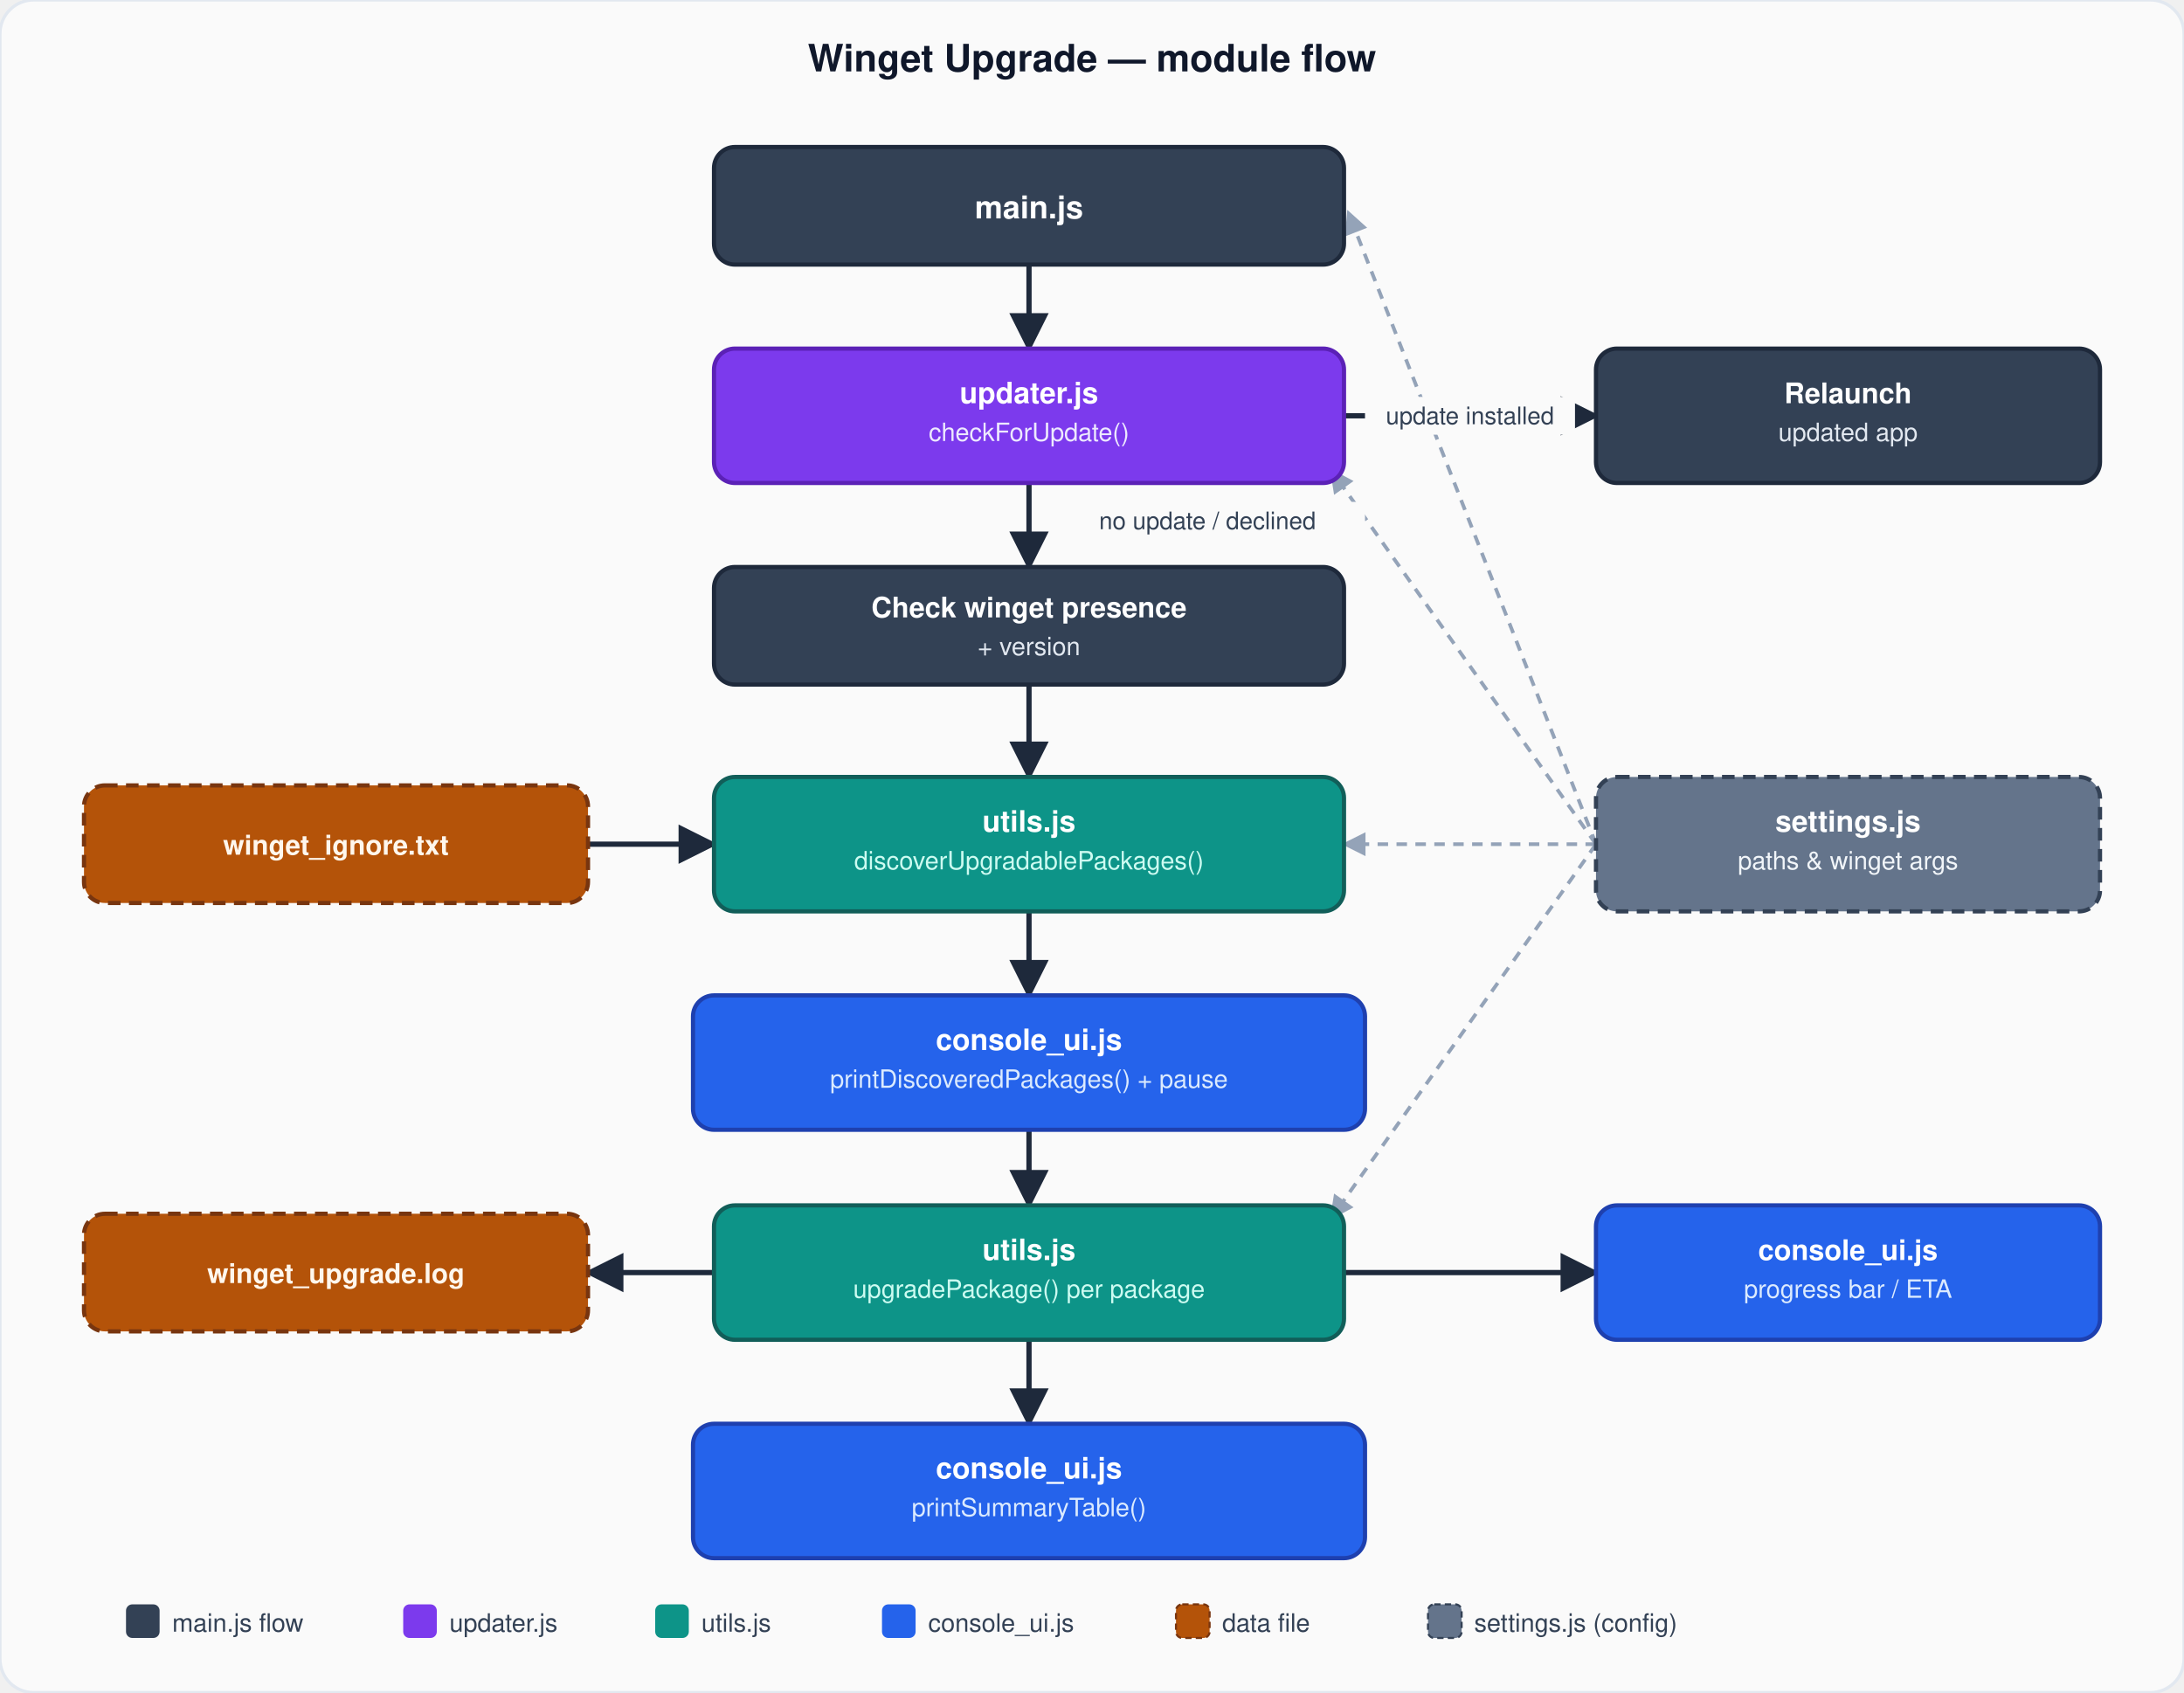
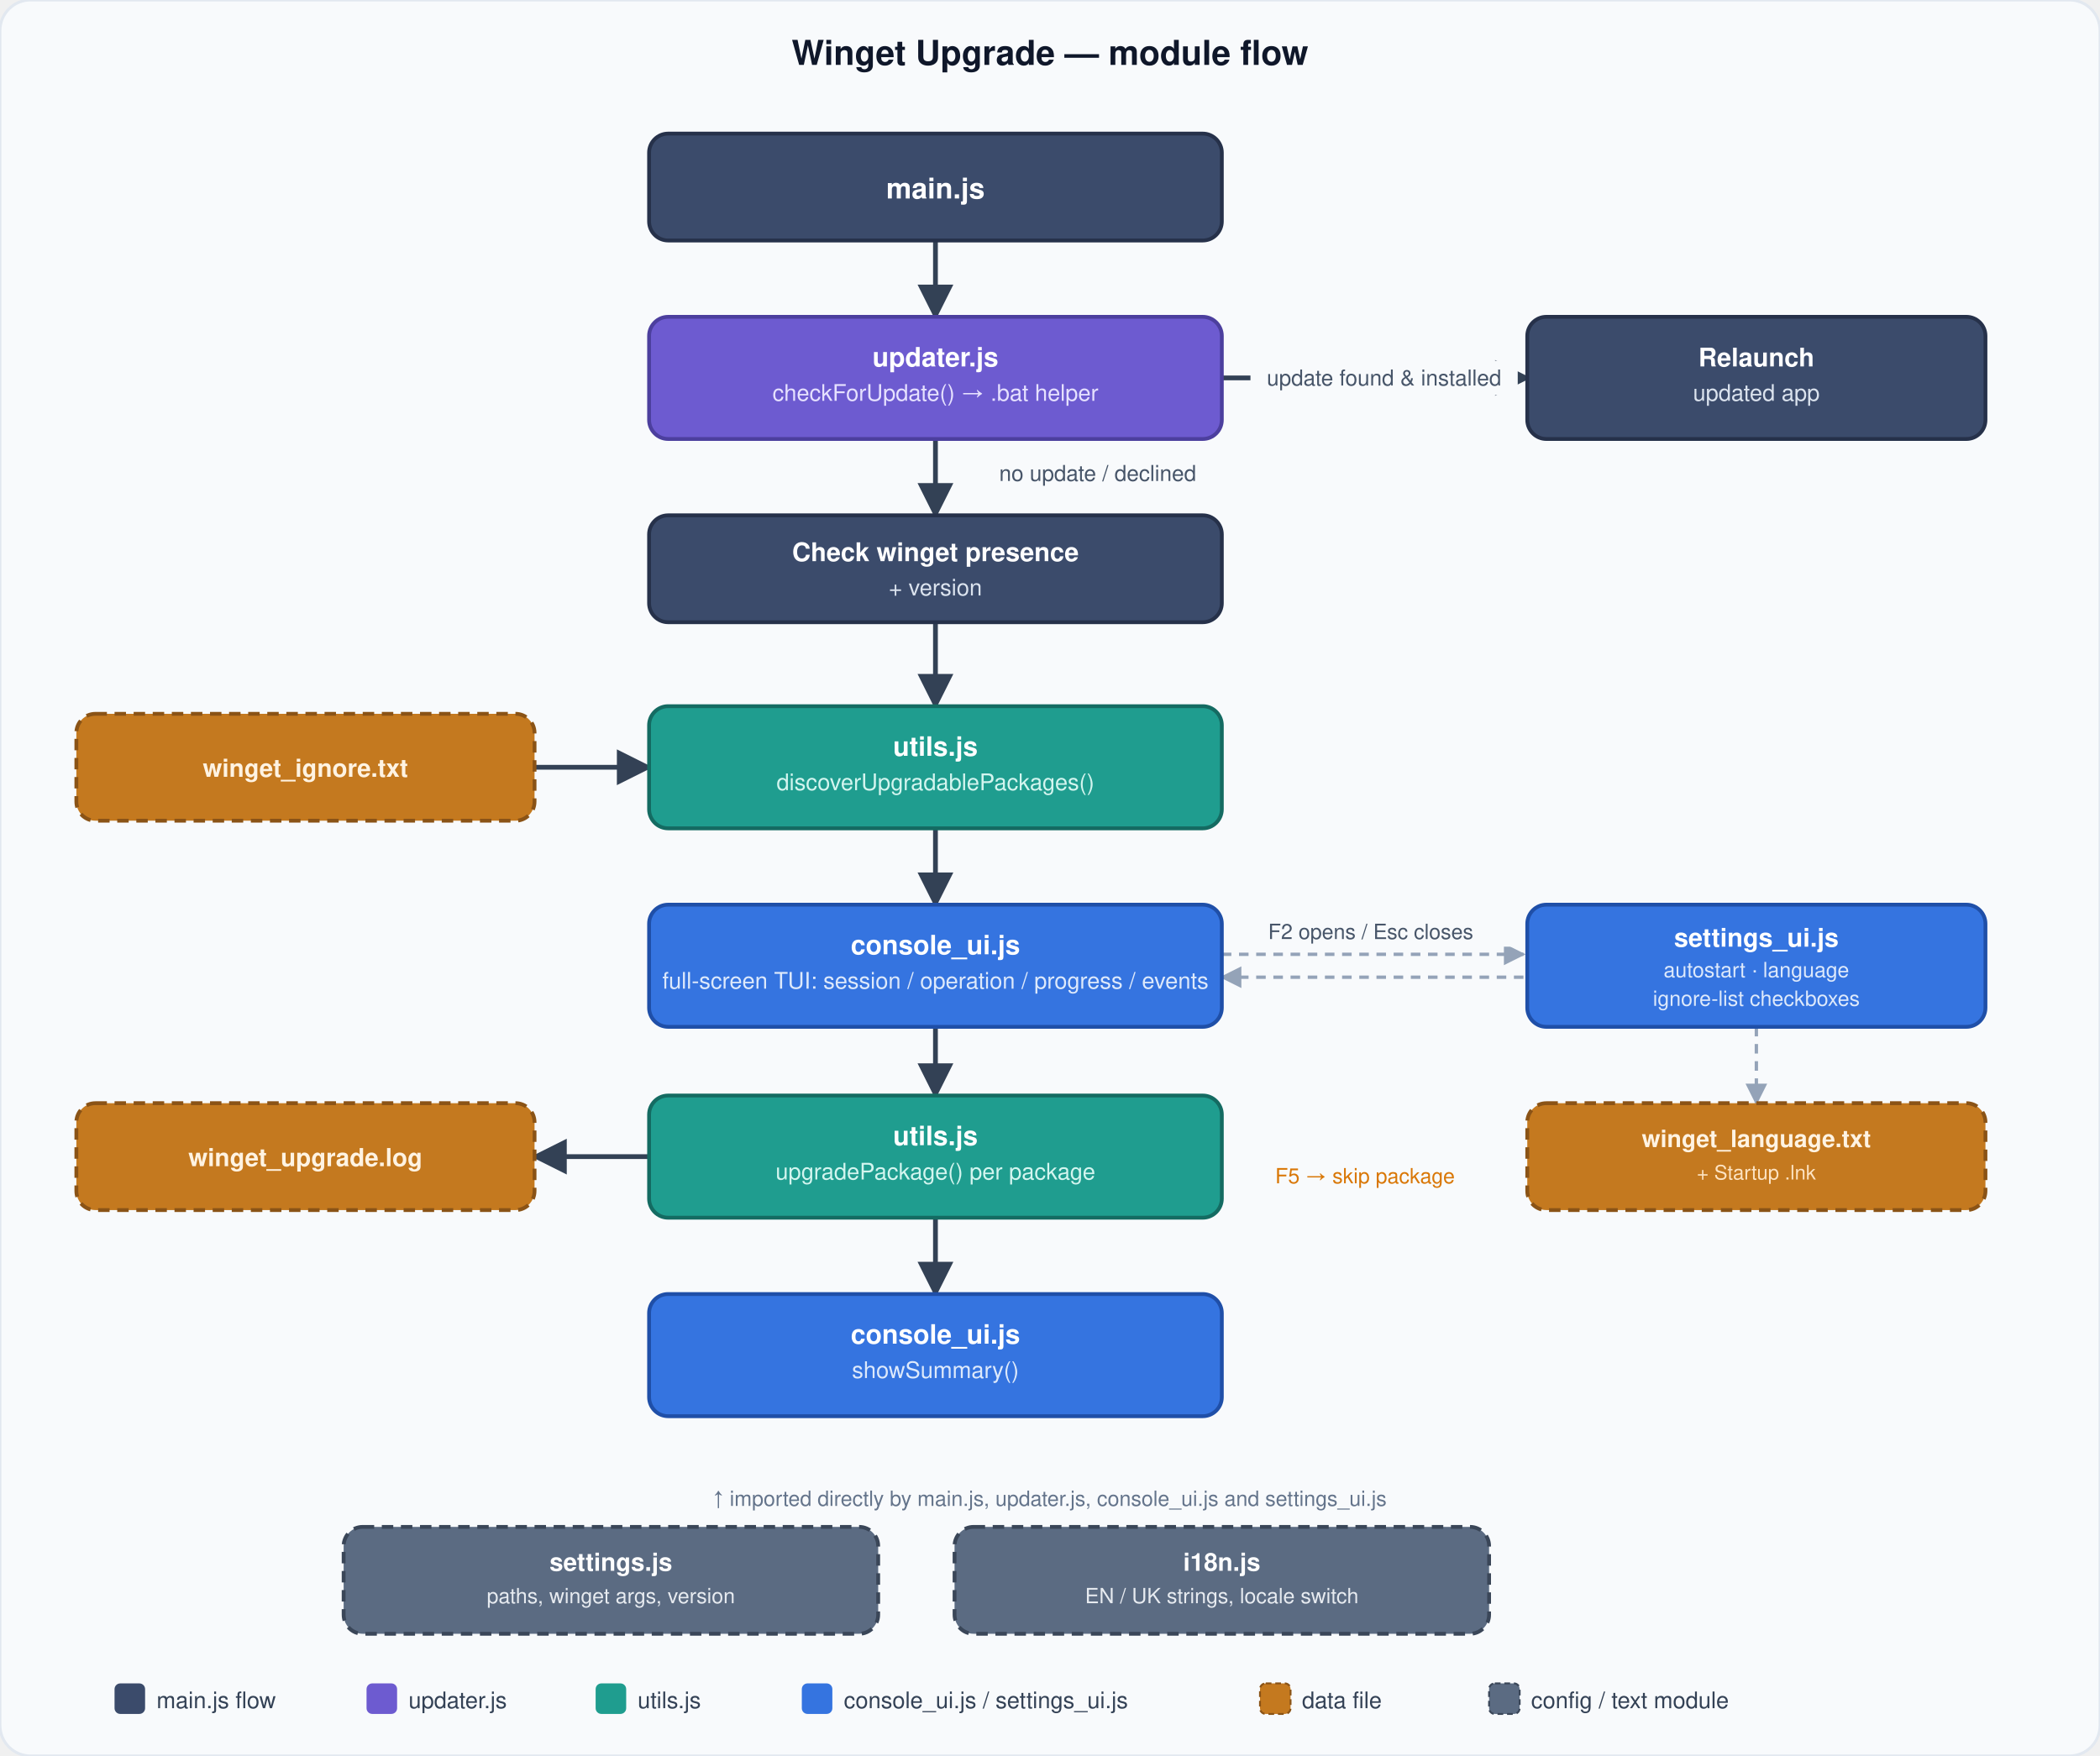
- <svg xmlns="http://www.w3.org/2000/svg" viewBox="0 0 1040 806" font-family="Segoe UI, Helvetica, Arial, sans-serif">
+ <svg xmlns="http://www.w3.org/2000/svg" viewBox="0 0 1100 920" font-family="Segoe UI, Helvetica, Arial, sans-serif">
  <defs>
    <marker id="arrowSolid" viewBox="0 0 10 10" refX="9" refY="5" markerWidth="7.5" markerHeight="7.5" orient="auto-start-reverse">
-       <path d="M0,0 L10,5 L0,10 z" fill="#1e293b" />
+       <path d="M0,0 L10,5 L0,10 z" class="arrow-solid" />
    </marker>
    <marker id="arrowDashed" viewBox="0 0 10 10" refX="9" refY="5" markerWidth="6.5" markerHeight="6.5" orient="auto-start-reverse">
-       <path d="M0,0 L10,5 L0,10 z" fill="#94a3b8" />
+       <path d="M0,0 L10,5 L0,10 z" class="arrow-dashed" />
    </marker>
  </defs>
-   <rect x="0" y="0" width="1040" height="806" rx="16" fill="#fafafa" stroke="#e2e8f0" stroke-width="1.5" />
-   <text x="520" y="34" text-anchor="middle" font-size="18" font-weight="700" fill="#0f172a">Winget Upgrade — module flow</text>
-   <line x1="760" y1="402" x2="642" y2="101" stroke="#94a3b8" stroke-width="1.75" stroke-dasharray="5,4" marker-end="url(#arrowDashed)" />
-   <line x1="760" y1="402" x2="634" y2="224" stroke="#94a3b8" stroke-width="1.75" stroke-dasharray="5,4" marker-end="url(#arrowDashed)" />
-   <line x1="760" y1="402" x2="640" y2="402" stroke="#94a3b8" stroke-width="1.75" stroke-dasharray="5,4" marker-end="url(#arrowDashed)" />
-   <line x1="760" y1="402" x2="634" y2="580" stroke="#94a3b8" stroke-width="1.75" stroke-dasharray="5,4" marker-end="url(#arrowDashed)" />
-   <line x1="490" y1="126" x2="490" y2="166" stroke="#1e293b" stroke-width="2.5" marker-end="url(#arrowSolid)" />
-   <line x1="640" y1="198" x2="760" y2="198" stroke="#1e293b" stroke-width="2.5" marker-end="url(#arrowSolid)" />
-   <line x1="490" y1="230" x2="490" y2="270" stroke="#1e293b" stroke-width="2.5" marker-end="url(#arrowSolid)" />
-   <line x1="490" y1="326" x2="490" y2="370" stroke="#1e293b" stroke-width="2.5" marker-end="url(#arrowSolid)" />
-   <line x1="280" y1="402" x2="340" y2="402" stroke="#1e293b" stroke-width="2.5" marker-end="url(#arrowSolid)" />
-   <line x1="490" y1="434" x2="490" y2="474" stroke="#1e293b" stroke-width="2.5" marker-end="url(#arrowSolid)" />
-   <line x1="490" y1="538" x2="490" y2="574" stroke="#1e293b" stroke-width="2.5" marker-end="url(#arrowSolid)" />
-   <line x1="340" y1="606" x2="280" y2="606" stroke="#1e293b" stroke-width="2.5" marker-end="url(#arrowSolid)" />
-   <line x1="640" y1="606" x2="760" y2="606" stroke="#1e293b" stroke-width="2.5" marker-end="url(#arrowSolid)" />
-   <line x1="490" y1="638" x2="490" y2="678" stroke="#1e293b" stroke-width="2.5" marker-end="url(#arrowSolid)" />
-   <g font-size="11.5" fill="#334155">
-     <rect x="650" y="189" width="100" height="18" fill="#fafafa" />
-     <text x="700" y="202" text-anchor="middle">update installed</text>
-     <rect x="500" y="239" width="150" height="18" fill="#fafafa" />
-     <text x="575" y="252" text-anchor="middle">no update / declined</text>
+   <style>
+     .frame { fill: #f8fafc; stroke: #e2e8f0; }
+     .title { fill: #0f172a; }
+     .label-bg { fill: #f8fafc; }
+     .label-text { fill: #475569; }
+     .note-text { fill: #64748b; }
+     .legend-text { fill: #334155; }
+     .arrow-solid { fill: #334155; }
+     .arrow-dashed { fill: #94a3b8; }
+     .line-solid { stroke: #334155; }
+     .line-dashed { stroke: #94a3b8; }
+ 
+     @media (prefers-color-scheme: dark) {
+       .frame { fill: #111827; stroke: #1f2937; }
+       .title { fill: #e5e7eb; }
+       .label-bg { fill: #111827; }
+       .label-text { fill: #cbd5e1; }
+       .note-text { fill: #94a3b8; }
+       .legend-text { fill: #cbd5e1; }
+       .arrow-solid { fill: #cbd5e1; }
+       .arrow-dashed { fill: #64748b; }
+       .line-solid { stroke: #cbd5e1; }
+       .line-dashed { stroke: #64748b; }
+     }
+   </style>
+   <rect x="0" y="0" width="1100" height="920" rx="16" class="frame" stroke-width="1.5" />
+   <text x="550" y="34" text-anchor="middle" font-size="18" font-weight="700" class="title">Winget Upgrade — module flow</text>
+   <line x1="490" y1="126" x2="490" y2="166" class="line-solid" stroke-width="2.5" marker-end="url(#arrowSolid)" />
+   <line x1="640" y1="198" x2="800" y2="198" class="line-solid" stroke-width="2.5" marker-end="url(#arrowSolid)" />
+   <line x1="490" y1="230" x2="490" y2="270" class="line-solid" stroke-width="2.5" marker-end="url(#arrowSolid)" />
+   <line x1="490" y1="326" x2="490" y2="370" class="line-solid" stroke-width="2.5" marker-end="url(#arrowSolid)" />
+   <line x1="280" y1="402" x2="340" y2="402" class="line-solid" stroke-width="2.5" marker-end="url(#arrowSolid)" />
+   <line x1="490" y1="434" x2="490" y2="474" class="line-solid" stroke-width="2.5" marker-end="url(#arrowSolid)" />
+   <line x1="490" y1="538" x2="490" y2="574" class="line-solid" stroke-width="2.5" marker-end="url(#arrowSolid)" />
+   <line x1="340" y1="606" x2="280" y2="606" class="line-solid" stroke-width="2.5" marker-end="url(#arrowSolid)" />
+   <line x1="490" y1="638" x2="490" y2="678" class="line-solid" stroke-width="2.5" marker-end="url(#arrowSolid)" />
+   <line x1="640" y1="500" x2="798" y2="500" class="line-dashed" stroke-width="1.75" stroke-dasharray="5,4" marker-end="url(#arrowDashed)" />
+   <line x1="798" y1="512" x2="640" y2="512" class="line-dashed" stroke-width="1.75" stroke-dasharray="5,4" marker-end="url(#arrowDashed)" />
+   <line x1="920" y1="538" x2="920" y2="578" class="line-dashed" stroke-width="1.75" stroke-dasharray="5,4" marker-end="url(#arrowDashed)" />
+   <g font-size="11.5">
+     <rect x="655" y="189" width="140" height="18" class="label-bg" />
+     <text x="725" y="202" text-anchor="middle" class="label-text">update found &amp; installed</text>
+     <rect x="500" y="239" width="150" height="18" class="label-bg" />
+     <text x="575" y="252" text-anchor="middle" class="label-text">no update / declined</text>
+     <rect x="642" y="480" width="152" height="16" class="label-bg" />
+     <text x="718" y="492" text-anchor="middle" font-size="11" class="label-text">F2 opens / Esc closes</text>
+     <rect x="650" y="608" width="130" height="16" class="label-bg" />
+     <text x="715" y="620" text-anchor="middle" font-size="11" fill="#d97706">F5 → skip package</text>
  </g>
  <g>
-     <rect x="340" y="70" width="300" height="56" rx="10" fill="#334155" stroke="#1e293b" stroke-width="2" />
+     <rect x="340" y="70" width="300" height="56" rx="10" fill="#3b4b6b" stroke="#26314a" stroke-width="2" />
    <text x="490" y="104" text-anchor="middle" font-size="15" font-weight="700" fill="#ffffff">main.js</text>
  </g>
  <g>
-     <rect x="340" y="166" width="300" height="64" rx="10" fill="#7c3aed" stroke="#5b21b6" stroke-width="2" />
+     <rect x="340" y="166" width="300" height="64" rx="10" fill="#6d5bd0" stroke="#4c3f9e" stroke-width="2" />
    <text x="490" y="192" text-anchor="middle" font-size="14" font-weight="700" fill="#ffffff">updater.js</text>
-     <text x="490" y="210" text-anchor="middle" font-size="12" fill="#ede9fe">checkForUpdate()</text>
+     <text x="490" y="210" text-anchor="middle" font-size="12" fill="#e6e1ff">checkForUpdate() → .bat helper</text>
  </g>
  <g>
-     <rect x="760" y="166" width="240" height="64" rx="10" fill="#334155" stroke="#1e293b" stroke-width="2" />
-     <text x="880" y="192" text-anchor="middle" font-size="13.5" font-weight="700" fill="#ffffff">Relaunch</text>
-     <text x="880" y="210" text-anchor="middle" font-size="12" fill="#e2e8f0">updated app</text>
+     <rect x="800" y="166" width="240" height="64" rx="10" fill="#3b4b6b" stroke="#26314a" stroke-width="2" />
+     <text x="920" y="192" text-anchor="middle" font-size="13.5" font-weight="700" fill="#ffffff">Relaunch</text>
+     <text x="920" y="210" text-anchor="middle" font-size="12" fill="#dbe3ee">updated app</text>
  </g>
  <g>
-     <rect x="340" y="270" width="300" height="56" rx="10" fill="#334155" stroke="#1e293b" stroke-width="2" />
+     <rect x="340" y="270" width="300" height="56" rx="10" fill="#3b4b6b" stroke="#26314a" stroke-width="2" />
    <text x="490" y="294" text-anchor="middle" font-size="13.5" font-weight="700" fill="#ffffff">Check winget presence</text>
-     <text x="490" y="312" text-anchor="middle" font-size="12" fill="#e2e8f0">+ version</text>
+     <text x="490" y="312" text-anchor="middle" font-size="12" fill="#dbe3ee">+ version</text>
  </g>
  <g>
-     <rect x="340" y="370" width="300" height="64" rx="10" fill="#0d9488" stroke="#115e59" stroke-width="2" />
+     <rect x="340" y="370" width="300" height="64" rx="10" fill="#1f9d8f" stroke="#146b62" stroke-width="2" />
    <text x="490" y="396" text-anchor="middle" font-size="14" font-weight="700" fill="#ffffff">utils.js</text>
-     <text x="490" y="414" text-anchor="middle" font-size="12" fill="#ccfbf1">discoverUpgradablePackages()</text>
+     <text x="490" y="414" text-anchor="middle" font-size="12" fill="#d3f5ef">discoverUpgradablePackages()</text>
  </g>
  <g>
-     <rect x="40" y="374" width="240" height="56" rx="10" fill="#b45309" stroke="#78350f" stroke-width="2" stroke-dasharray="6,4" />
-     <text x="160" y="407" text-anchor="middle" font-size="13" font-weight="700" fill="#fff7ed">winget_ignore.txt</text>
+     <rect x="40" y="374" width="240" height="56" rx="10" fill="#c4791f" stroke="#8a5316" stroke-width="2" stroke-dasharray="6,4" />
+     <text x="160" y="407" text-anchor="middle" font-size="13" font-weight="700" fill="#fff3e2">winget_ignore.txt</text>
  </g>
  <g>
-     <rect x="760" y="370" width="240" height="64" rx="10" fill="#64748b" stroke="#334155" stroke-width="2" stroke-dasharray="6,4" />
-     <text x="880" y="396" text-anchor="middle" font-size="14" font-weight="700" fill="#ffffff">settings.js</text>
-     <text x="880" y="414" text-anchor="middle" font-size="12" fill="#f1f5f9">paths &amp; winget args</text>
+     <rect x="340" y="474" width="300" height="64" rx="10" fill="#3574e0" stroke="#1f4fa8" stroke-width="2" />
+     <text x="490" y="500" text-anchor="middle" font-size="14" font-weight="700" fill="#ffffff">console_ui.js</text>
+     <text x="490" y="518" text-anchor="middle" font-size="12" fill="#dde9fb">full-screen TUI: session / operation / progress / events</text>
  </g>
  <g>
-     <rect x="330" y="474" width="320" height="64" rx="10" fill="#2563eb" stroke="#1e40af" stroke-width="2" />
-     <text x="490" y="500" text-anchor="middle" font-size="14" font-weight="700" fill="#ffffff">console_ui.js</text>
-     <text x="490" y="518" text-anchor="middle" font-size="12" fill="#dbeafe">printDiscoveredPackages() + pause</text>
+     <rect x="800" y="474" width="240" height="64" rx="10" fill="#3574e0" stroke="#1f4fa8" stroke-width="2" />
+     <text x="920" y="496" text-anchor="middle" font-size="13.5" font-weight="700" fill="#ffffff">settings_ui.js</text>
+     <text x="920" y="512" text-anchor="middle" font-size="11" fill="#dde9fb">autostart · language</text>
+     <text x="920" y="527" text-anchor="middle" font-size="11" fill="#dde9fb">ignore-list checkboxes</text>
  </g>
  <g>
-     <rect x="340" y="574" width="300" height="64" rx="10" fill="#0d9488" stroke="#115e59" stroke-width="2" />
-     <text x="490" y="600" text-anchor="middle" font-size="14" font-weight="700" fill="#ffffff">utils.js</text>
-     <text x="490" y="618" text-anchor="middle" font-size="12" fill="#ccfbf1">upgradePackage() per package</text>
+     <rect x="800" y="578" width="240" height="56" rx="10" fill="#c4791f" stroke="#8a5316" stroke-width="2" stroke-dasharray="6,4" />
+     <text x="920" y="601" text-anchor="middle" font-size="12.5" font-weight="700" fill="#fff3e2">winget_language.txt</text>
+     <text x="920" y="618" text-anchor="middle" font-size="10.5" fill="#fde3c2">+ Startup .lnk</text>
  </g>
  <g>
-     <rect x="40" y="578" width="240" height="56" rx="10" fill="#b45309" stroke="#78350f" stroke-width="2" stroke-dasharray="6,4" />
-     <text x="160" y="611" text-anchor="middle" font-size="13" font-weight="700" fill="#fff7ed">winget_upgrade.log</text>
+     <rect x="340" y="574" width="300" height="64" rx="10" fill="#1f9d8f" stroke="#146b62" stroke-width="2" />
+     <text x="490" y="600" text-anchor="middle" font-size="14" font-weight="700" fill="#ffffff">utils.js</text>
+     <text x="490" y="618" text-anchor="middle" font-size="12" fill="#d3f5ef">upgradePackage() per package</text>
  </g>
  <g>
-     <rect x="760" y="574" width="240" height="64" rx="10" fill="#2563eb" stroke="#1e40af" stroke-width="2" />
-     <text x="880" y="600" text-anchor="middle" font-size="13.5" font-weight="700" fill="#ffffff">console_ui.js</text>
-     <text x="880" y="618" text-anchor="middle" font-size="12" fill="#dbeafe">progress bar / ETA</text>
+     <rect x="40" y="578" width="240" height="56" rx="10" fill="#c4791f" stroke="#8a5316" stroke-width="2" stroke-dasharray="6,4" />
+     <text x="160" y="611" text-anchor="middle" font-size="13" font-weight="700" fill="#fff3e2">winget_upgrade.log</text>
  </g>
  <g>
-     <rect x="330" y="678" width="320" height="64" rx="10" fill="#2563eb" stroke="#1e40af" stroke-width="2" />
+     <rect x="340" y="678" width="300" height="64" rx="10" fill="#3574e0" stroke="#1f4fa8" stroke-width="2" />
    <text x="490" y="704" text-anchor="middle" font-size="14" font-weight="700" fill="#ffffff">console_ui.js</text>
-     <text x="490" y="722" text-anchor="middle" font-size="12" fill="#dbeafe">printSummaryTable()</text>
+     <text x="490" y="722" text-anchor="middle" font-size="12" fill="#dde9fb">showSummary()</text>
  </g>
-   <g font-size="12" fill="#334155">
-     <rect x="60" y="764" width="16" height="16" rx="3" fill="#334155" />
-     <text x="82" y="777">main.js flow</text>
-     <rect x="192" y="764" width="16" height="16" rx="3" fill="#7c3aed" />
-     <text x="214" y="777">updater.js</text>
-     <rect x="312" y="764" width="16" height="16" rx="3" fill="#0d9488" />
-     <text x="334" y="777">utils.js</text>
-     <rect x="420" y="764" width="16" height="16" rx="3" fill="#2563eb" />
-     <text x="442" y="777">console_ui.js</text>
-     <rect x="560" y="764" width="16" height="16" rx="3" fill="#b45309" stroke="#78350f" stroke-dasharray="3,2" />
-     <text x="582" y="777">data file</text>
-     <rect x="680" y="764" width="16" height="16" rx="3" fill="#64748b" stroke="#334155" stroke-dasharray="3,2" />
-     <text x="702" y="777">settings.js (config)</text>
+   <g>
+     <rect x="180" y="800" width="280" height="56" rx="10" fill="#5b6b82" stroke="#3a4658" stroke-width="2" stroke-dasharray="6,4" />
+     <text x="320" y="823" text-anchor="middle" font-size="13" font-weight="700" fill="#ffffff">settings.js</text>
+     <text x="320" y="840" text-anchor="middle" font-size="11" fill="#e7ebf0">paths, winget args, version</text>
+   </g>
+   <g>
+     <rect x="500" y="800" width="280" height="56" rx="10" fill="#5b6b82" stroke="#3a4658" stroke-width="2" stroke-dasharray="6,4" />
+     <text x="640" y="823" text-anchor="middle" font-size="13" font-weight="700" fill="#ffffff">i18n.js</text>
+     <text x="640" y="840" text-anchor="middle" font-size="11" fill="#e7ebf0">EN / UK strings, locale switch</text>
+   </g>
+   <text x="550" y="789" text-anchor="middle" font-size="11" class="note-text">↑ imported directly by main.js, updater.js, console_ui.js and settings_ui.js</text>
+   <g font-size="12">
+     <rect x="60" y="882" width="16" height="16" rx="3" fill="#3b4b6b" />
+     <text x="82" y="895" class="legend-text">main.js flow</text>
+     <rect x="192" y="882" width="16" height="16" rx="3" fill="#6d5bd0" />
+     <text x="214" y="895" class="legend-text">updater.js</text>
+     <rect x="312" y="882" width="16" height="16" rx="3" fill="#1f9d8f" />
+     <text x="334" y="895" class="legend-text">utils.js</text>
+     <rect x="420" y="882" width="16" height="16" rx="3" fill="#3574e0" />
+     <text x="442" y="895" class="legend-text">console_ui.js / settings_ui.js</text>
+     <rect x="660" y="882" width="16" height="16" rx="3" fill="#c4791f" stroke="#8a5316" stroke-dasharray="3,2" />
+     <text x="682" y="895" class="legend-text">data file</text>
+     <rect x="780" y="882" width="16" height="16" rx="3" fill="#5b6b82" stroke="#3a4658" stroke-dasharray="3,2" />
+     <text x="802" y="895" class="legend-text">config / text module</text>
  </g>
</svg>
